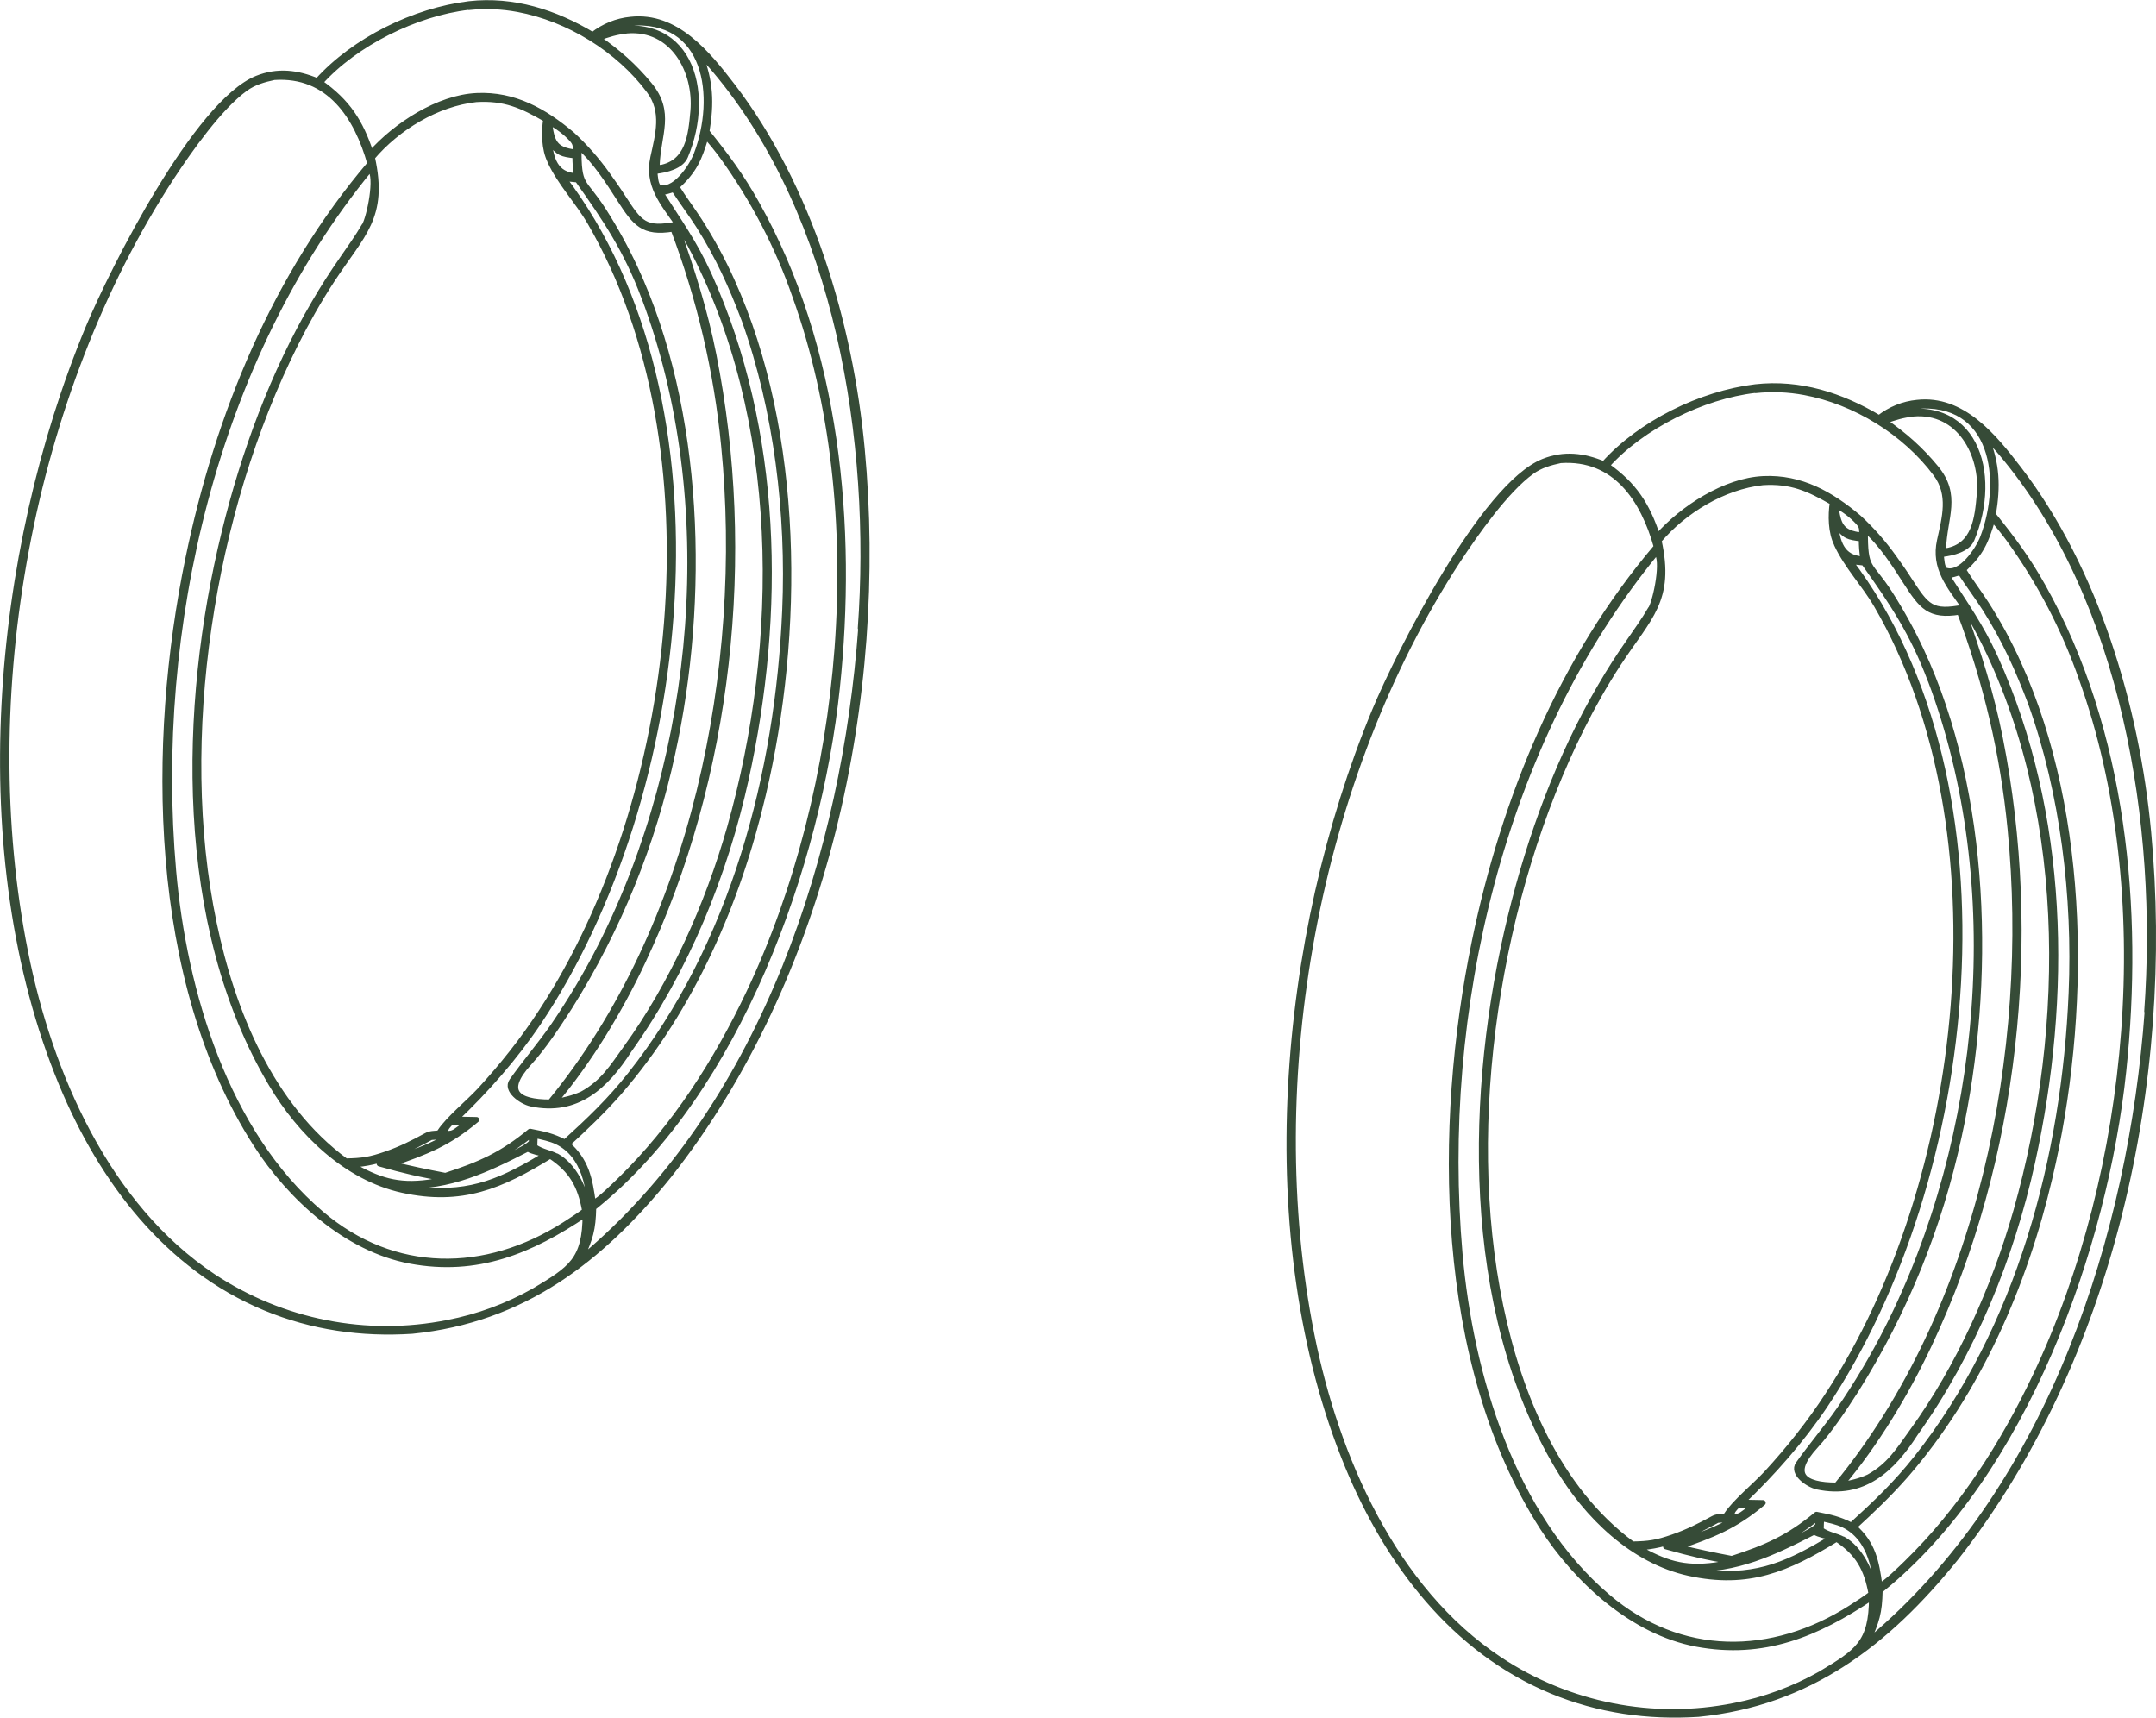
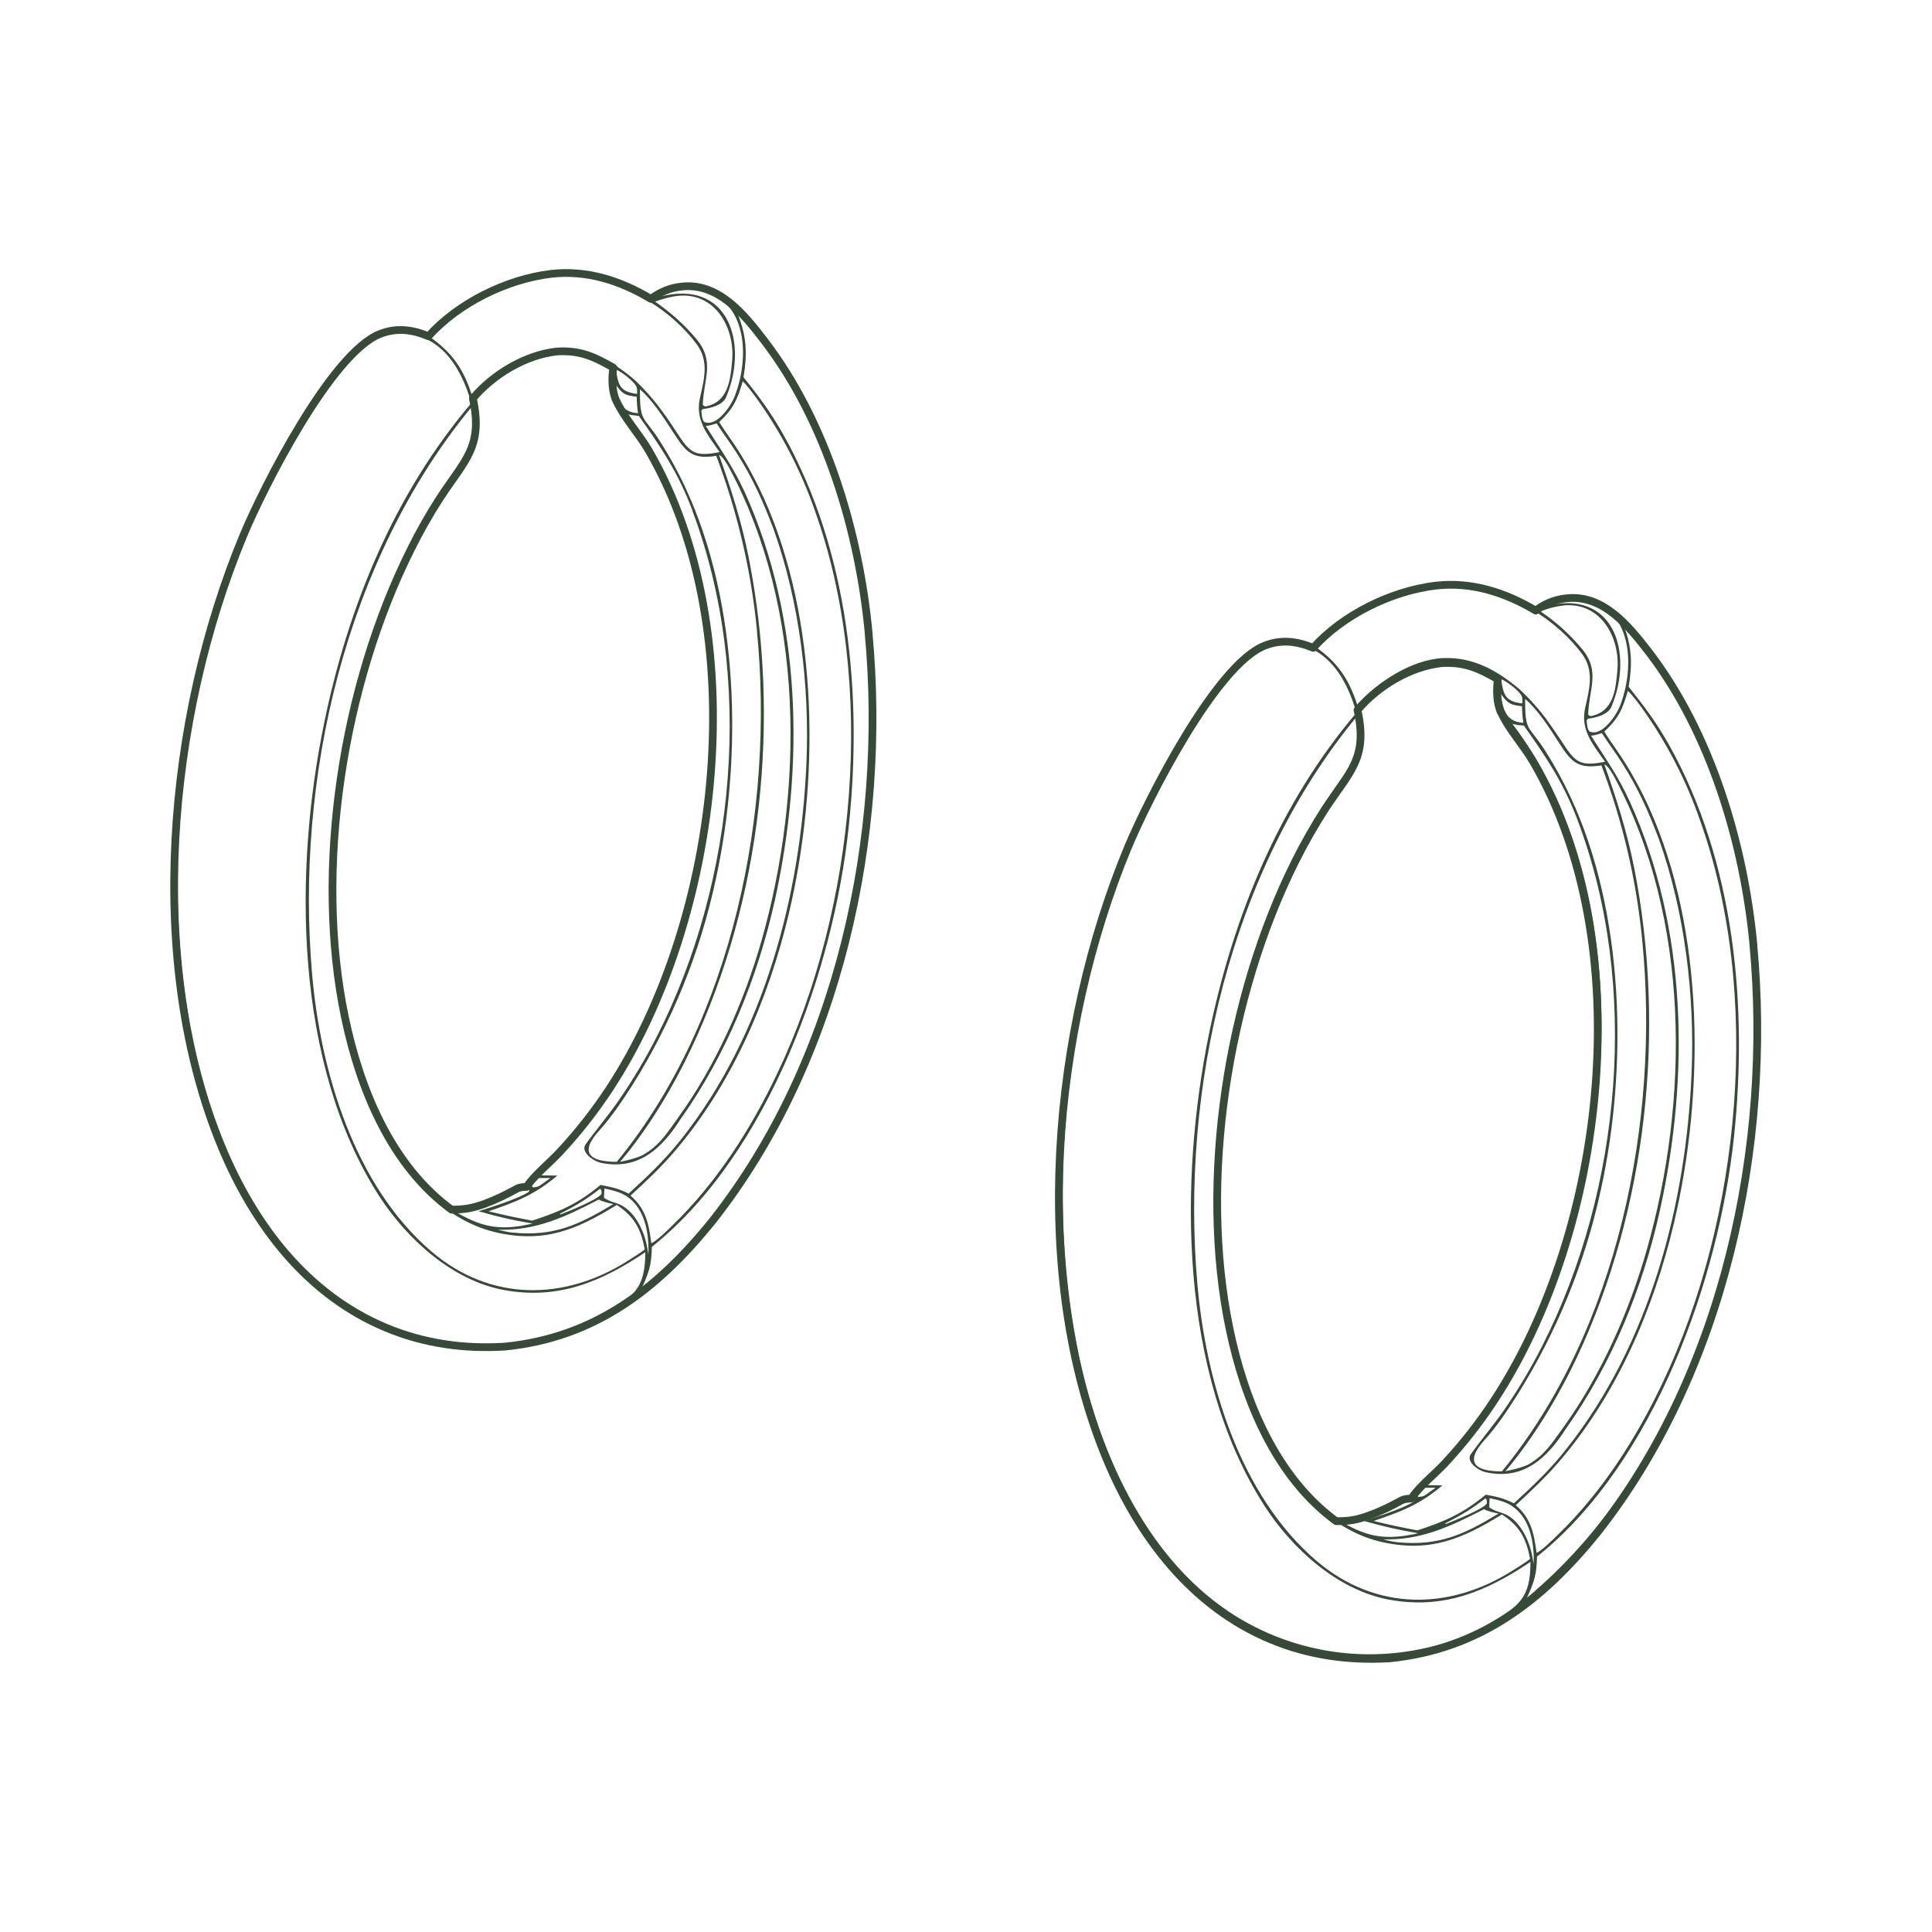
- <svg xmlns="http://www.w3.org/2000/svg" id="Layer_2" data-name="Layer 2" width="99.57" height="79.32" viewBox="0 0 99.57 79.32">
-   <g id="Layer_1-2" data-name="Layer 1">
-     <g>
-       <path d="M93.24,21.66c-1.16-1.51-2.61-3.3-4.7-3.07-.64.06-1.25.31-1.76.71-1.74-1.04-3.66-1.66-5.71-1.43-2.53.31-5.3,1.67-7,3.56-.93-.39-1.84-.5-2.79-.12-2.78,1.12-6.65,8.77-7.8,11.53-4.31,10.4-5.61,24.34-1.22,34.92,1.84,4.43,4.85,8.44,9.4,10.33,2.17.9,4.45,1.22,6.78,1.07,5.12-.51,8.72-3.29,11.86-7.18,7.24-9.18,10-22.08,8.92-33.56-.54-5.77-2.42-12.12-5.98-16.76ZM88.43,18.76c3.68-.34,4.15,3.43,3.14,6.07-.22.57-1.05,1.81-1.76,1.49-.13-.17-.13-.41-.16-.63l.07-.1c.45-.05,1.15-.22,1.34-.68,1.28-3.04.17-6.81-3.84-5.73.45-.22.72-.31,1.2-.41ZM84.82,25.13c.47,1.02,1.28,1.85,1.85,2.83,6.06,10.43,4.13,26.74-2.25,36.45-.84,1.29-1.8,2.5-2.84,3.63-.53.57-1.46,1.33-1.84,1.91l-.05.07c-.21.02-.4.01-.58.11-.64.35-1.18.62-1.87.86-.72.25-1.1.31-1.85.32-3.46-2.54-5.24-6.91-6.09-11-1.77-8.5-.11-18.99,3.76-26.72.51-1.02,1.07-2.01,1.69-2.96,1.41-2.15,2.47-2.9,1.86-5.67,1.16-1.37,2.98-2.48,4.8-2.68,1.31-.08,2.11.28,3.22.92-.09.61-.08,1.37.19,1.92ZM84.81,24.25c.4.53.53.55,1.16.63,0,.38.02.57.07.94-1-.05-1.18-.8-1.28-1.64l.05.07ZM84.78,23.33c.35.17.77.49,1.03.78.2.22.18.32.17.61-.96-.11-1.09-.48-1.2-1.39ZM92.84,38.28c1.01,10.24-1.37,22.22-8.02,30.31-1.55,0-2.17-.51-.98-1.81.67-.73,1.34-1.75,1.88-2.59,2.26-3.6,3.86-7.56,4.75-11.71,1.55-7.05,1.35-15.83-1.75-22.46-.42-.9-.9-1.77-1.43-2.6-.96-1.5-1.16-1.02-1.15-2.96.72.61,1.37,1.62,1.88,2.42.72,1.12,1.08,1.61,2.48,1.38,1.22,3.22,2.01,6.59,2.34,10.02ZM90.67,28.2c.22.07.49.58.61.79,4.29,8.03,4.26,18.35,1.83,26.93-1.01,3.55-2.64,7.2-4.79,10.17-.64.89-1.06,1.59-2.02,2.12-.44.2-.8.27-1.27.37,1.59-1.88,3.02-4.25,4.07-6.49,4.03-8.54,5.11-18.77,3.27-28.01-.41-2.07-1-3.91-1.7-5.89ZM89.15,31.4c3.56,9.44,2.5,21.11-2.01,30-.65,1.28-1.39,2.52-2.2,3.7-.57.82-1.32,1.7-1.89,2.51-.3.42.43.95.88,1.05,2.12.45,3.46-.8,4.53-2.47,2.64-3.7,4.43-8.11,5.4-12.51,1.69-7.66,1.56-16.08-1.71-23.31-.7-1.53-1.36-2.41-2.23-3.79.24-.03.38-.08.61-.15.36.56.78,1.11,1.15,1.69.91,1.44,1.51,2.78,2.11,4.36,1.49,4.17,2.06,8.94,1.87,13.38-.32,7.54-2.4,15.47-7.15,21.47-.95,1.2-1.89,2.09-3.01,3.11-.59-.3-.95-.37-1.61-.5-1.3,1.08-2.34,1.53-3.91,2.04-.89-.17-1.61-.32-2.49-.54,1.6-.55,2.62-.94,3.93-2.04l-.97-.02c1.41-1.34,2.74-2.85,3.83-4.47,6.99-10.43,9.06-28.62,1.14-39.02.26.07.39.07.66.1,1.32,1.85,2.26,3.26,3.07,5.42ZM83.8,70.75c.21.13.57.19.82.25-1.96,1.19-3.4,1.86-5.74,1.63-.32-.03-.55-.09-.86-.17,2.18.07,3.88-.75,5.77-1.72ZM75.64,71.47c1.39-.07,2.49-.63,3.68-1.27.19-.01.34-.04.52.02l-.04.09c-.57.38-2.15.89-2.87,1.11,1.17.33,1.89.5,3.09.7-.27.07-.53.11-.8.16-1.48.2-2.35-.11-3.59-.81ZM81.62,71.6h-.03s0-.04,0-.04c.92-.47,1.45-.78,2.29-1.42.1.16.07.07.08.29-.16.31-1.93,1.02-2.34,1.18ZM79.97,69.97c.02-.21.13-.29.27-.45h.79s-.6.43-.6.43c-.16.09-.2.08-.39.1l-.08-.08ZM76.23,28.12c-.28.49-.69,1.06-1.02,1.54-.46.66-.89,1.33-1.29,2.02-1.9,3.24-3.25,6.92-4.15,10.6-1.97,8.03-2.19,18.14,2.17,25.47,1.33,2.25,3.46,4.33,6.06,4.9,2.74.6,4.56-.19,6.82-1.58,1,.66,1.39,1.38,1.6,2.54-.29.22-.62.43-.93.63-3.66,2.34-7.89,2.35-11.24-.5-4.41-3.74-6.34-10.26-6.83-15.83-.98-11.16,1.88-23.65,9.08-32.41.36.34-.02,2.2-.26,2.62ZM85.12,71.09c-.33-.18-.65-.19-1.02-.44,0-.18.01-.35.02-.53.34.08.71.15,1.02.3,1.26.61,1.55,2.19,1.49,3.45-.02-.16-.05-.31-.08-.47-.16-.85-.65-1.89-1.43-2.32ZM85.62,70.52c.85-.78,1.65-1.54,2.41-2.41,3.35-3.87,5.47-8.78,6.63-13.72,1.76-7.43,1.76-16.68-1.44-23.75-.43-.96-.93-1.88-1.5-2.77-.34-.53-.72-1.02-1.05-1.56.81-.75,1.04-1.27,1.35-2.32.16.12.61.71.75.9,1.43,1.98,2.57,4.16,3.37,6.47,3.56,9.92,2.34,22.72-2.13,32.16-1.5,3.17-3.45,6.22-5.97,8.67-.26.25-.95.94-1.23,1.04-.15-1.11-.31-1.95-1.19-2.72ZM88.36,19.11c2.13-.18,3.22,1.88,3.06,3.71-.1,1.12-.22,2.38-1.53,2.62-.04-.02-.14-.06-.14-.11.05-1.44.71-2.45-.35-3.73-.7-.85-1.45-1.51-2.37-2.15.5-.18.82-.28,1.34-.34ZM81.07,18.03c.76-.08,1.52-.05,2.27.09,2.32.43,4.64,1.85,6.06,3.76.72.96.41,2.03.18,3.08-.28,1.27.44,2.09,1.13,3.08-1.52.3-1.72-.01-2.54-1.27-.21-.33-.47-.7-.7-1.02-.48-.67-1.02-1.29-1.63-1.85-1.28-1.08-2.67-1.87-4.4-1.79-1.78.08-3.75,1.37-4.89,2.66-.48-1.46-1.08-2.38-2.34-3.27,1.62-1.81,4.42-3.2,6.85-3.48ZM84.08,77.3c-1.24.7-2.59,1.2-3.99,1.47-3.75.75-7.64-.02-10.83-2.13-4.91-3.26-7.56-9.37-8.68-14.99-2.35-11.76.19-25.74,6.77-35.8.81-1.23,2.2-3.21,3.39-4.07.4-.29.86-.42,1.33-.52,2.53-.17,3.82,1.81,4.43,3.99-4.38,5.15-7.03,11.59-8.4,18.22-1.76,8.5-1.73,19.48,3.13,27.06,1.58,2.46,4.18,4.84,7.12,5.39,3.1.58,5.57-.46,8.09-2.15,0,2.12-.68,2.52-2.36,3.53ZM99.17,46.7c-.75,10.34-4.44,21.77-12.46,28.73l-.46.38c.42-.94.55-1.33.57-2.35.04-.03.07-.06.11-.09,6.57-5.33,10.28-15.75,11.14-23.9.79-7.48.03-15.71-3.72-22.39-.69-1.24-1.41-2.21-2.3-3.31.22-1.34.18-2.31-.31-3.56.18.14.52.52.67.7,5.73,6.78,7.36,17.23,6.74,25.79Z" style="fill: #364b37; stroke: #364b37; stroke-linejoin: round; stroke-width: .25px;" />
-       <path d="M33.83,3.97c-1.16-1.51-2.61-3.3-4.7-3.07-.64.06-1.25.31-1.76.71-1.74-1.04-3.66-1.66-5.71-1.43-2.53.31-5.3,1.67-7,3.56-.93-.39-1.84-.5-2.79-.12-2.78,1.12-6.65,8.77-7.8,11.53C-.25,25.55-1.54,39.49,2.85,50.07c1.84,4.43,4.85,8.44,9.4,10.33,2.17.9,4.45,1.22,6.78,1.07,5.12-.51,8.72-3.29,11.86-7.18,7.24-9.18,10-22.08,8.92-33.56-.54-5.77-2.42-12.12-5.98-16.76ZM29.02,1.07c3.68-.34,4.15,3.43,3.14,6.07-.22.57-1.05,1.81-1.76,1.49-.13-.17-.13-.41-.16-.63l.07-.1c.45-.05,1.15-.22,1.34-.68,1.28-3.04.17-6.81-3.84-5.73.45-.22.72-.31,1.2-.41ZM25.4,7.44c.47,1.02,1.28,1.85,1.85,2.83,6.06,10.43,4.13,26.74-2.25,36.45-.84,1.29-1.8,2.5-2.84,3.63-.53.57-1.46,1.33-1.84,1.91l-.05.07c-.21.02-.4.01-.58.11-.64.35-1.18.62-1.87.86-.72.25-1.1.31-1.85.32-3.46-2.54-5.24-6.91-6.09-11-1.77-8.5-.11-18.99,3.76-26.72.51-1.02,1.07-2.01,1.69-2.96,1.41-2.15,2.47-2.9,1.86-5.67,1.16-1.37,2.98-2.48,4.8-2.68,1.31-.08,2.11.28,3.22.92-.09.61-.08,1.37.19,1.92ZM25.4,6.56c.4.53.53.55,1.16.63,0,.38.02.57.07.94-1-.05-1.18-.8-1.28-1.64l.05.07ZM25.37,5.64c.35.17.77.49,1.03.78.2.22.18.32.17.61-.96-.11-1.09-.48-1.2-1.39ZM33.43,20.59c1.01,10.24-1.37,22.22-8.02,30.31-1.55,0-2.17-.51-.98-1.81.67-.73,1.34-1.75,1.88-2.59,2.26-3.6,3.86-7.56,4.75-11.71,1.55-7.05,1.35-15.83-1.75-22.46-.42-.9-.9-1.77-1.43-2.6-.96-1.5-1.16-1.02-1.15-2.96.72.61,1.37,1.62,1.88,2.42.72,1.12,1.08,1.61,2.48,1.38,1.22,3.22,2.01,6.59,2.34,10.02ZM31.26,10.51c.22.07.49.58.61.79,4.29,8.03,4.26,18.35,1.83,26.93-1.01,3.55-2.64,7.2-4.79,10.17-.64.89-1.06,1.59-2.02,2.12-.44.2-.8.27-1.27.37,1.59-1.88,3.02-4.25,4.07-6.49,4.03-8.54,5.11-18.77,3.27-28.01-.41-2.07-1-3.91-1.7-5.89ZM29.74,13.71c3.56,9.44,2.5,21.11-2.01,30-.65,1.28-1.39,2.52-2.2,3.7-.57.82-1.32,1.7-1.89,2.51-.3.42.43.95.88,1.05,2.12.45,3.46-.8,4.53-2.47,2.64-3.7,4.43-8.11,5.4-12.51,1.69-7.66,1.56-16.08-1.71-23.31-.7-1.53-1.36-2.41-2.23-3.79.24-.03.38-.08.61-.15.36.56.78,1.11,1.15,1.69.91,1.44,1.51,2.78,2.11,4.36,1.49,4.17,2.06,8.94,1.87,13.38-.32,7.54-2.4,15.47-7.15,21.47-.95,1.2-1.89,2.09-3.01,3.11-.59-.3-.95-.37-1.61-.5-1.3,1.08-2.34,1.53-3.91,2.04-.89-.17-1.61-.32-2.49-.54,1.6-.55,2.62-.94,3.93-2.04l-.97-.02c1.41-1.34,2.74-2.85,3.83-4.47,6.99-10.43,9.06-28.62,1.14-39.02.26.07.39.07.66.1,1.32,1.85,2.26,3.26,3.07,5.42ZM24.39,53.06c.21.13.57.19.82.25-1.96,1.19-3.4,1.86-5.74,1.63-.32-.03-.55-.09-.86-.17,2.18.07,3.88-.75,5.77-1.72ZM16.23,53.79c1.39-.07,2.49-.63,3.68-1.27.19-.01.34-.04.52.02l-.04.09c-.57.38-2.15.89-2.87,1.11,1.17.33,1.89.5,3.09.7-.27.07-.53.11-.8.16-1.48.2-2.35-.11-3.59-.81ZM22.21,53.91h-.03s0-.04,0-.04c.92-.47,1.45-.78,2.29-1.42.1.16.07.07.08.29-.16.31-1.93,1.02-2.34,1.18ZM20.56,52.28c.02-.21.13-.29.27-.45h.79s-.6.43-.6.43c-.16.09-.2.08-.39.1l-.08-.08ZM16.82,10.43c-.28.49-.69,1.06-1.02,1.54-.46.66-.89,1.33-1.29,2.02-1.9,3.24-3.25,6.92-4.15,10.6-1.97,8.03-2.19,18.14,2.17,25.47,1.33,2.25,3.46,4.33,6.06,4.9,2.74.6,4.56-.19,6.82-1.58,1,.66,1.39,1.38,1.6,2.54-.29.22-.62.43-.93.63-3.66,2.34-7.89,2.35-11.24-.5-4.41-3.74-6.34-10.26-6.83-15.83-.98-11.16,1.88-23.65,9.08-32.41.36.34-.02,2.2-.26,2.62ZM25.71,53.4c-.33-.18-.65-.19-1.02-.44,0-.18.01-.35.02-.53.34.08.71.15,1.02.3,1.26.61,1.55,2.19,1.49,3.45-.02-.16-.05-.31-.08-.47-.16-.85-.65-1.89-1.43-2.32ZM26.2,52.84c.85-.78,1.65-1.54,2.41-2.41,3.35-3.87,5.47-8.78,6.63-13.72,1.76-7.43,1.76-16.68-1.44-23.75-.43-.96-.93-1.88-1.5-2.77-.34-.53-.72-1.02-1.05-1.56.81-.75,1.04-1.27,1.35-2.32.16.12.61.71.75.9,1.43,1.98,2.57,4.16,3.37,6.47,3.56,9.92,2.34,22.72-2.13,32.16-1.5,3.17-3.45,6.22-5.97,8.67-.26.25-.95.94-1.23,1.04-.15-1.11-.31-1.95-1.19-2.72ZM28.95,1.42c2.13-.18,3.22,1.88,3.06,3.71-.1,1.12-.22,2.38-1.53,2.62-.04-.02-.14-.06-.14-.11.05-1.44.71-2.45-.35-3.73-.7-.85-1.45-1.51-2.37-2.15.5-.18.82-.28,1.34-.34ZM21.65.34c.76-.08,1.52-.05,2.27.09,2.32.43,4.64,1.85,6.06,3.76.72.96.41,2.03.18,3.08-.28,1.27.44,2.09,1.13,3.08-1.52.3-1.72-.01-2.54-1.27-.21-.33-.47-.7-.7-1.02-.48-.67-1.02-1.29-1.63-1.85-1.28-1.08-2.67-1.87-4.4-1.79-1.78.08-3.75,1.37-4.89,2.66-.48-1.46-1.08-2.38-2.34-3.27,1.62-1.81,4.42-3.2,6.85-3.48ZM24.67,59.61c-1.24.7-2.59,1.2-3.99,1.47-3.75.75-7.64-.02-10.83-2.13-4.91-3.26-7.56-9.37-8.68-14.99-2.35-11.76.19-25.74,6.77-35.8.81-1.23,2.2-3.21,3.39-4.07.4-.29.86-.42,1.33-.52,2.53-.17,3.82,1.81,4.43,3.99-4.38,5.15-7.03,11.59-8.4,18.22-1.76,8.5-1.73,19.48,3.13,27.06,1.58,2.46,4.18,4.84,7.12,5.39,3.1.58,5.57-.46,8.09-2.15,0,2.12-.68,2.52-2.36,3.53ZM39.76,29.01c-.75,10.34-4.44,21.77-12.46,28.73l-.46.38c.42-.94.55-1.33.57-2.35.04-.03.07-.06.11-.09,6.57-5.33,10.28-15.75,11.14-23.9.79-7.48.03-15.71-3.72-22.39-.69-1.24-1.41-2.21-2.3-3.31.22-1.34.18-2.31-.31-3.56.18.14.52.52.67.7,5.73,6.78,7.36,17.23,6.74,25.79Z" style="fill: #364b37; stroke: #364b37; stroke-linejoin: round; stroke-width: .25px;" />
-     </g>
+ <svg xmlns="http://www.w3.org/2000/svg" id="Layer_1" data-name="Layer 1" width="250" height="250" viewBox="0 0 250 250">
+   <g>
+     <path d="M226.96,122.06c-1.22-13.07-5.5-27.46-13.54-37.96-2.64-3.41-5.92-7.47-10.66-6.95-1.45.14-2.83.69-3.98,1.59-3.95-2.35-8.3-3.76-12.94-3.23-5.74.69-12,3.76-15.85,8.05-2.1-.86-4.16-1.14-6.33-.26-6.3,2.54-15.06,19.87-17.66,26.11-9.76,23.54-12.71,55.12-2.76,79.09,4.16,10.02,10.99,19.11,21.3,23.39,4.9,2.04,10.05,2.74,15.35,2.43,11.59-1.17,19.73-7.45,26.85-16.26,16.4-20.78,22.63-50.02,20.21-76.01ZM202.53,77.54c8.33-.78,9.4,7.76,7.12,13.75-.5,1.29-2.38,4.09-3.98,3.36-.31-.4-.31-.93-.36-1.43l.17-.22c1-.12,2.59-.5,3.04-1.55,2.9-6.88.4-15.44-8.71-12.97,1.02-.5,1.64-.69,2.72-.93ZM194.33,91.96c1.07,2.29,2.9,4.21,4.17,6.4,13.73,23.63,9.37,60.55-5.07,82.56-1.91,2.93-4.07,5.67-6.45,8.23-1.21,1.28-3.31,3-4.16,4.33l-.1.16c-.48.03-.9.03-1.33.26-1.43.78-2.67,1.4-4.21,1.95-1.66.59-2.5.71-4.21.72-7.83-5.73-11.87-15.64-13.8-24.9-4-19.25-.24-43,8.52-60.5,1.16-2.31,2.43-4.55,3.83-6.73,3.19-4.86,5.59-6.57,4.21-12.83,2.64-3.1,6.76-5.61,10.88-6.07,2.95-.17,4.78.64,7.28,2.09-.19,1.38-.17,3.09.43,4.35ZM194.33,89.96c.91,1.19,1.21,1.24,2.62,1.43.02.86.05,1.29.17,2.14-2.28-.12-2.67-1.81-2.91-3.73l.12.16ZM194.25,87.87c.79.38,1.76,1.1,2.35,1.76.45.52.4.72.38,1.4-2.17-.26-2.47-1.1-2.72-3.16ZM212.51,121.75c2.28,23.18-3.1,50.33-18.16,68.64-3.5.02-4.9-1.14-2.21-4.1,1.52-1.66,3.04-3.95,4.24-5.85,5.11-8.16,8.76-17.13,10.78-26.53,3.5-15.95,3.05-35.86-3.97-50.86-.95-2.04-2.04-4.02-3.24-5.9-2.17-3.4-2.62-2.33-2.6-6.71,1.62,1.38,3.1,3.67,4.26,5.48,1.62,2.54,2.43,3.64,5.61,3.12,2.78,7.3,4.55,14.94,5.29,22.7ZM207.6,98.91c.5.16,1.12,1.31,1.38,1.79,9.71,18.2,9.64,41.56,4.12,61-2.28,8.04-5.97,16.32-10.83,23.04-1.45,2-2.41,3.6-4.59,4.81-1,.43-1.83.6-2.88.83,3.6-4.26,6.83-9.62,9.23-14.69,9.11-19.35,11.56-42.51,7.42-63.45-.93-4.69-2.28-8.85-3.85-13.33ZM204.15,106.16c8.07,21.37,5.66,47.81-4.55,67.93-1.47,2.91-3.14,5.71-4.98,8.38-1.29,1.86-2.98,3.86-4.29,5.69-.69.97.97,2.16,1.98,2.36,4.81,1.02,7.85-1.79,10.28-5.59,5.97-8.38,10.02-18.39,12.21-28.35,3.83-17.35,3.54-36.41-3.88-52.79-1.57-3.47-3.07-5.45-5.04-8.59.53-.05.86-.17,1.4-.34.81,1.28,1.78,2.54,2.6,3.85,2.07,3.24,3.43,6.28,4.78,9.87,3.36,9.43,4.66,20.26,4.23,30.3-.72,17.06-5.43,35.03-16.19,48.6-2.14,2.73-4.28,4.73-6.8,7.05-1.35-.67-2.16-.85-3.64-1.12-2.97,2.45-5.31,3.47-8.85,4.62-2.02-.38-3.66-.72-5.66-1.22,3.64-1.24,5.93-2.1,8.9-4.6l-2.19-.03c3.19-3.05,6.21-6.47,8.66-10.14,15.85-23.61,20.54-64.81,2.59-88.37.59.16.88.17,1.48.22,2.98,4.21,5.12,7.4,6.97,12.28ZM192.04,195.29c.47.29,1.29.43,1.86.57-4.45,2.71-7.71,4.21-12.99,3.71-.74-.07-1.24-.21-1.95-.38,4.92.16,8.8-1.71,13.07-3.9ZM173.55,196.93c3.16-.16,5.62-1.43,8.35-2.88.41-.03.78-.1,1.16.03l-.09.21c-1.28.88-4.88,2.02-6.48,2.52,2.64.74,4.29,1.12,7,1.59-.6.16-1.19.24-1.81.34-3.35.45-5.33-.24-8.12-1.81ZM187.11,197.2h-.07v-.09c2.09-1.07,3.28-1.78,5.19-3.23.22.36.16.17.17.66-.35.69-4.38,2.31-5.29,2.66ZM183.36,193.51c.05-.47.29-.64.62-1h1.79l-1.36.97c-.36.21-.47.17-.88.22l-.17-.19ZM174.9,98.72c-.64,1.12-1.57,2.41-2.31,3.48-1.03,1.48-2.02,3.02-2.93,4.57-4.31,7.35-7.35,15.68-9.4,24.01-4.47,18.18-4.97,41.06,4.92,57.69,3.02,5.09,7.83,9.8,13.73,11.09,6.19,1.35,10.31-.43,15.44-3.59,2.28,1.48,3.16,3.12,3.64,5.76-.67.5-1.41.97-2.12,1.41-8.28,5.31-17.85,5.33-25.46-1.12-9.99-8.49-14.37-23.25-15.47-35.86-2.21-25.27,4.26-53.57,20.58-73.38.81.78-.05,4.98-.6,5.93ZM195.02,196.05c-.74-.4-1.47-.41-2.31-1,0-.4.02-.78.05-1.19.76.17,1.6.34,2.31.69,2.85,1.38,3.5,4.95,3.38,7.81-.07-.34-.12-.71-.19-1.05-.36-1.93-1.47-4.28-3.24-5.26ZM196.14,194.77c1.91-1.78,3.74-3.48,5.45-5.45,7.59-8.76,12.38-19.89,15.02-31.06,3.98-16.85,4-37.77-3.24-53.79-.98-2.17-2.12-4.26-3.4-6.26-.78-1.21-1.62-2.31-2.38-3.54,1.85-1.71,2.36-2.88,3.05-5.26.38.26,1.38,1.6,1.71,2.04,3.24,4.5,5.81,9.43,7.62,14.66,8.05,22.47,5.31,51.46-4.83,72.83-3.4,7.17-7.81,14.09-13.52,19.63-.59.57-2.16,2.14-2.79,2.36-.34-2.52-.69-4.42-2.69-6.16ZM202.37,78.34c4.83-.43,7.3,4.24,6.92,8.38-.22,2.55-.5,5.4-3.47,5.95-.09-.05-.33-.14-.31-.24.1-3.28,1.6-5.57-.79-8.45-1.59-1.91-3.29-3.43-5.38-4.88,1.12-.4,1.85-.62,3.04-.76ZM185.85,75.89c1.71-.19,3.45-.12,5.14.21,5.24.97,10.5,4.19,13.73,8.52,1.62,2.19.93,4.6.4,6.97-.64,2.86,1,4.74,2.57,6.98-3.45.69-3.9-.02-5.76-2.86-.5-.74-1.07-1.59-1.59-2.31-1.09-1.52-2.33-2.91-3.69-4.19-2.9-2.45-6.04-4.23-9.95-4.05-4.02.19-8.49,3.1-11.07,6.04-1.09-3.29-2.45-5.38-5.29-7.42,3.67-4.1,10.02-7.24,15.52-7.88ZM192.68,210.12c-2.81,1.59-5.86,2.71-9.04,3.31-8.49,1.69-17.3-.03-24.52-4.81-11.12-7.38-17.11-21.23-19.66-33.96-5.31-26.63.43-58.29,15.33-81.08,1.83-2.79,4.98-7.26,7.67-9.21.91-.66,1.95-.97,3.02-1.17,5.73-.38,8.66,4.09,10.04,9.04-9.92,11.66-15.9,26.23-19.02,41.27-3.98,19.25-3.9,44.12,7.09,61.29,3.57,5.57,9.47,10.95,16.13,12.19,7.04,1.31,12.62-1.05,18.32-4.88.02,4.79-1.54,5.71-5.35,8ZM198.63,205.88l-1.03.86c.95-2.12,1.24-3,1.29-5.33.09-.07.17-.12.26-.19,14.88-12.06,23.27-35.67,25.23-54.14,1.79-16.95.07-35.58-8.42-50.71-1.57-2.81-3.21-5-5.21-7.5.5-3.04.41-5.23-.69-8.05.4.33,1.17,1.17,1.52,1.57,12.99,15.35,16.68,39.03,15.26,58.41-1.69,23.44-10.05,49.31-28.22,65.07Z" style="fill: #364b37;" />
+     <path d="M112.41,81.99c-1.22-13.07-5.48-27.46-13.54-37.94-2.62-3.43-5.92-7.49-10.66-6.97-1.45.14-2.83.71-3.98,1.6-3.93-2.36-8.28-3.78-12.94-3.24-5.73.69-12,3.78-15.85,8.07-2.09-.88-4.16-1.14-6.31-.28-6.31,2.55-15.07,19.87-17.66,26.11-9.78,23.54-12.71,55.14-2.78,79.09,4.17,10.02,10.99,19.11,21.3,23.39,4.9,2.04,10.07,2.76,15.35,2.43,11.61-1.16,19.75-7.45,26.85-16.26,16.4-20.78,22.64-50,20.21-76.01ZM87.97,37.48c8.35-.76,9.42,7.76,7.12,13.75-.5,1.31-2.36,4.09-3.98,3.36-.29-.38-.29-.91-.36-1.43l.17-.22c1.02-.12,2.6-.5,3.04-1.55,2.9-6.86.4-15.42-8.69-12.97,1-.5,1.64-.69,2.71-.93ZM79.77,51.9c1.09,2.31,2.91,4.21,4.19,6.42,13.71,23.63,9.35,60.55-5.09,82.56-1.91,2.91-4.07,5.66-6.45,8.21-1.19,1.28-3.29,3.02-4.16,4.33l-.1.16c-.48.03-.9.03-1.31.26-1.45.79-2.67,1.4-4.23,1.97-1.64.57-2.48.69-4.19.72-7.85-5.74-11.87-15.66-13.8-24.92-4.02-19.23-.24-43,8.52-60.5,1.14-2.31,2.41-4.55,3.81-6.71,3.19-4.88,5.59-6.59,4.23-12.85,2.62-3.1,6.76-5.61,10.87-6.07,2.97-.17,4.78.64,7.3,2.09-.21,1.38-.19,3.1.41,4.35ZM79.77,49.91c.91,1.19,1.21,1.24,2.62,1.43.02.85.05,1.28.17,2.12-2.26-.1-2.67-1.81-2.91-3.71l.12.16ZM79.71,47.81c.78.38,1.74,1.1,2.33,1.78.45.5.41.71.4,1.38-2.17-.26-2.47-1.09-2.72-3.16ZM97.95,81.68c2.29,23.18-3.09,50.33-18.14,68.66-3.52,0-4.92-1.16-2.22-4.1,1.52-1.67,3.05-3.97,4.26-5.86,5.11-8.14,8.74-17.13,10.76-26.53,3.5-15.95,3.05-35.86-3.97-50.86-.95-2.04-2.04-4-3.24-5.9-2.17-3.4-2.6-2.31-2.6-6.71,1.62,1.38,3.1,3.69,4.26,5.48,1.64,2.54,2.45,3.66,5.62,3.12,2.76,7.3,4.54,14.94,5.28,22.7ZM93.04,58.87c.5.16,1.12,1.31,1.38,1.79,9.71,18.18,9.64,41.55,4.14,61-2.28,8.02-5.98,16.3-10.85,23.02-1.45,2.02-2.41,3.6-4.59,4.81-.98.45-1.81.62-2.88.85,3.62-4.26,6.83-9.62,9.23-14.71,9.12-19.35,11.57-42.51,7.42-63.43-.93-4.71-2.26-8.86-3.85-13.33ZM89.59,66.09c8.07,21.37,5.67,47.83-4.55,67.95-1.47,2.9-3.14,5.69-4.98,8.36-1.28,1.86-2.98,3.86-4.29,5.69-.67.97.98,2.16,2,2.38,4.79,1,7.85-1.81,10.26-5.61,5.97-8.38,10.02-18.37,12.23-28.34,3.83-17.37,3.52-36.43-3.88-52.81-1.59-3.45-3.09-5.45-5.05-8.59.55-.05.88-.17,1.4-.33.81,1.26,1.78,2.52,2.6,3.83,2.07,3.26,3.43,6.29,4.78,9.88,3.36,9.43,4.67,20.25,4.24,30.29-.74,17.07-5.45,35.03-16.19,48.62-2.16,2.71-4.29,4.73-6.81,7.04-1.35-.67-2.16-.83-3.64-1.12-2.95,2.45-5.29,3.47-8.85,4.62-2.02-.38-3.64-.71-5.64-1.21,3.62-1.24,5.93-2.12,8.9-4.62l-2.21-.03c3.21-3.04,6.21-6.47,8.68-10.12,15.83-23.63,20.52-64.83,2.57-88.39.6.16.88.17,1.5.24,2.98,4.19,5.1,7.38,6.95,12.26ZM77.48,155.22c.48.29,1.31.45,1.88.59-4.45,2.69-7.71,4.21-13,3.69-.72-.07-1.24-.21-1.95-.38,4.93.17,8.8-1.69,13.07-3.9ZM58.99,156.86c3.16-.16,5.64-1.41,8.35-2.88.43-.03.78-.1,1.17.03l-.09.22c-1.29.86-4.88,2-6.5,2.5,2.66.76,4.29,1.14,7,1.59-.6.16-1.19.24-1.81.36-3.33.45-5.33-.26-8.12-1.83ZM72.55,157.15l-.07-.02v-.09c2.1-1.05,3.29-1.78,5.19-3.23.22.38.16.17.17.66-.34.71-4.36,2.31-5.29,2.67ZM68.81,153.46c.05-.48.29-.66.62-1.02h1.79l-1.35.97c-.38.21-.47.19-.88.24l-.19-.19ZM60.34,58.68c-.62,1.1-1.55,2.4-2.31,3.47-1.03,1.5-2,3.02-2.91,4.59-4.31,7.33-7.36,15.66-9.4,23.99-4.47,18.18-4.97,41.08,4.9,57.69,3.02,5.09,7.83,9.8,13.75,11.09,6.19,1.36,10.31-.43,15.44-3.59,2.26,1.48,3.14,3.12,3.62,5.76-.66.5-1.4.97-2.1,1.41-8.3,5.31-17.87,5.33-25.47-1.12-9.97-8.49-14.37-23.25-15.47-35.86-2.21-25.27,4.26-53.55,20.58-73.38.81.78-.05,4.98-.6,5.95ZM80.47,156c-.74-.41-1.47-.43-2.31-1,0-.41.03-.79.05-1.21.78.17,1.6.34,2.31.69,2.86,1.38,3.5,4.95,3.38,7.83-.05-.36-.12-.72-.19-1.07-.36-1.93-1.47-4.28-3.24-5.24ZM81.59,154.71c1.91-1.76,3.76-3.47,5.47-5.45,7.57-8.76,12.37-19.89,15.02-31.06,3.98-16.83,3.98-37.77-3.26-53.79-.98-2.16-2.1-4.26-3.38-6.26-.78-1.21-1.62-2.31-2.38-3.54,1.83-1.71,2.35-2.88,3.05-5.26.36.26,1.36,1.6,1.69,2.05,3.24,4.48,5.81,9.42,7.64,14.66,8.05,22.46,5.31,51.45-4.85,72.82-3.4,7.17-7.8,14.09-13.52,19.63-.59.59-2.16,2.14-2.79,2.36-.33-2.52-.69-4.42-2.69-6.16ZM87.81,38.27c4.83-.41,7.3,4.24,6.93,8.38-.22,2.55-.52,5.4-3.47,5.95-.09-.03-.33-.14-.33-.24.1-3.28,1.6-5.55-.79-8.45-1.59-1.91-3.29-3.41-5.38-4.88,1.14-.4,1.86-.62,3.04-.76ZM71.29,35.82c1.72-.17,3.45-.1,5.14.21,5.26.97,10.5,4.19,13.73,8.52,1.64,2.19.93,4.62.41,6.97-.64,2.86,1,4.74,2.55,6.98-3.45.69-3.9-.02-5.76-2.86-.48-.74-1.05-1.59-1.59-2.31-1.09-1.52-2.31-2.91-3.67-4.19-2.9-2.45-6.05-4.23-9.97-4.04-4.02.17-8.49,3.09-11.07,6.02-1.07-3.29-2.45-5.38-5.29-7.42,3.69-4.1,10.02-7.23,15.52-7.88ZM78.12,170.05c-2.81,1.59-5.85,2.71-9.02,3.33-8.5,1.69-17.32-.05-24.52-4.83-11.12-7.38-17.13-21.21-19.66-33.96-5.31-26.63.43-58.29,15.33-81.06,1.83-2.79,4.97-7.28,7.66-9.23.91-.66,1.95-.95,3.04-1.17,5.73-.38,8.66,4.1,10.04,9.04-9.93,11.68-15.92,26.25-19.02,41.27-4,19.26-3.92,44.12,7.07,61.29,3.59,5.57,9.47,10.95,16.13,12.19,7.04,1.31,12.62-1.05,18.33-4.88,0,4.79-1.54,5.73-5.36,8ZM84.07,165.83l-1.03.86c.97-2.12,1.26-3.02,1.31-5.35.09-.05.16-.12.24-.19,14.88-12.06,23.28-35.65,25.23-54.14,1.81-16.94.07-35.58-8.42-50.71-1.57-2.81-3.19-5-5.19-7.49.5-3.05.41-5.23-.71-8.07.41.33,1.17,1.17,1.52,1.59,12.99,15.33,16.68,39.01,15.28,58.41-1.71,23.42-10.07,49.31-28.23,65.07Z" style="fill: #364b37;" />
  </g>
+   <path d="M112.41,81.99c-1.22-13.07-5.48-27.46-13.54-37.94-2.62-3.43-5.92-7.49-10.66-6.97-1.45.14-2.83.71-3.98,1.6-3.93-2.36-8.28-3.78-12.94-3.24-5.73.69-12,3.78-15.85,8.07-2.09-.88-4.16-1.14-6.31-.28-6.31,2.55-15.07,19.87-17.66,26.11-9.78,23.54-12.71,55.14-2.78,79.09,4.17,10.02,10.99,19.11,21.3,23.39,4.9,2.04,10.07,2.76,15.35,2.43,11.61-1.16,19.75-7.45,26.85-16.26,16.4-20.78,22.64-50,20.21-76.01ZM79.77,51.9c1.09,2.31,2.91,4.21,4.19,6.42,13.71,23.63,9.35,60.55-5.09,82.56-1.91,2.91-4.07,5.66-6.45,8.21-1.19,1.28-3.29,3.02-4.16,4.33l-.1.16c-.48.03-.9.03-1.31.26-1.45.79-2.67,1.4-4.23,1.97-1.64.57-2.48.69-4.19.72-7.85-5.74-11.87-15.66-13.8-24.92-4.02-19.23-.24-43,8.52-60.5,1.14-2.31,2.41-4.55,3.81-6.71,3.19-4.88,5.59-6.59,4.23-12.85,2.62-3.1,6.76-5.61,10.87-6.07,2.97-.17,4.78.64,7.3,2.09-.21,1.38-.19,3.1.41,4.35Z" style="fill: none; stroke: #364b37; stroke-miterlimit: 10; stroke-width: .25px;" />
+   <path d="M226.96,122.06c-1.22-13.07-5.5-27.46-13.54-37.96-2.64-3.41-5.92-7.47-10.66-6.95-1.45.14-2.83.69-3.98,1.59-3.95-2.35-8.3-3.76-12.94-3.23-5.74.69-12,3.76-15.85,8.05-2.1-.86-4.16-1.14-6.33-.26-6.3,2.54-15.06,19.87-17.66,26.11-9.76,23.54-12.71,55.12-2.76,79.09,4.16,10.02,10.99,19.11,21.3,23.39,4.9,2.04,10.05,2.74,15.35,2.43,11.59-1.17,19.73-7.45,26.85-16.26,16.4-20.78,22.63-50.02,20.21-76.01ZM194.33,91.96c1.07,2.29,2.9,4.21,4.17,6.4,13.73,23.63,9.37,60.55-5.07,82.56-1.91,2.93-4.07,5.67-6.45,8.23-1.21,1.28-3.31,3-4.16,4.33l-.1.16c-.48.03-.9.03-1.33.26-1.43.78-2.67,1.4-4.21,1.95-1.66.59-2.5.71-4.21.72-7.83-5.73-11.87-15.64-13.8-24.9-4-19.25-.24-43,8.52-60.5,1.16-2.31,2.43-4.55,3.83-6.73,3.19-4.86,5.59-6.57,4.21-12.83,2.64-3.1,6.76-5.61,10.88-6.07,2.95-.17,4.78.64,7.28,2.09-.19,1.38-.17,3.09.43,4.35Z" style="fill: none; stroke: #364b37; stroke-miterlimit: 10; stroke-width: .25px;" />
+   <path d="M112.41,81.99c-1.22-13.07-5.48-27.46-13.54-37.94-2.62-3.43-5.92-7.49-10.66-6.97-1.45.14-2.83.71-3.98,1.6-3.93-2.36-8.28-3.78-12.94-3.24-5.73.69-12,3.78-15.85,8.07-2.09-.88-4.16-1.14-6.31-.28-6.31,2.55-15.07,19.87-17.66,26.11-9.78,23.54-12.71,55.14-2.78,79.09,4.17,10.02,10.99,19.11,21.3,23.39,4.9,2.04,10.07,2.76,15.35,2.43,11.61-1.16,19.75-7.45,26.85-16.26,16.4-20.78,22.64-50,20.21-76.01ZM79.77,51.9c1.09,2.31,2.91,4.21,4.19,6.42,13.71,23.63,9.35,60.55-5.09,82.56-1.91,2.91-4.07,5.66-6.45,8.21-1.19,1.28-3.29,3.02-4.16,4.33l-.1.16c-.48.03-.9.03-1.31.26-1.45.79-2.67,1.4-4.23,1.97-1.64.57-2.48.69-4.19.72-7.85-5.74-11.87-15.66-13.8-24.92-4.02-19.23-.24-43,8.52-60.5,1.14-2.31,2.41-4.55,3.81-6.71,3.19-4.88,5.59-6.59,4.23-12.85,2.62-3.1,6.76-5.61,10.87-6.07,2.97-.17,4.78.64,7.3,2.09-.21,1.38-.19,3.1.41,4.35Z" style="fill: none; stroke: #364b37; stroke-linejoin: round;" />
+   <path d="M226.9,122.33c-1.22-13.07-5.5-27.46-13.54-37.96-2.64-3.41-5.92-7.47-10.66-6.95-1.45.14-2.83.69-3.98,1.59-3.95-2.35-8.3-3.76-12.94-3.23-5.74.69-12,3.76-15.85,8.05-2.1-.86-4.16-1.14-6.33-.26-6.3,2.54-15.06,19.87-17.66,26.11-9.76,23.54-12.71,55.12-2.76,79.09,4.16,10.02,10.99,19.11,21.3,23.39,4.9,2.04,10.05,2.74,15.35,2.43,11.59-1.17,19.73-7.45,26.85-16.26,16.4-20.78,22.63-50.02,20.21-76.01ZM194.26,92.23c1.07,2.29,2.9,4.21,4.17,6.4,13.73,23.63,9.37,60.55-5.07,82.56-1.91,2.93-4.07,5.67-6.45,8.23-1.21,1.28-3.31,3-4.16,4.33l-.1.16c-.48.03-.9.03-1.33.26-1.43.78-2.67,1.4-4.21,1.95-1.66.59-2.5.71-4.21.72-7.83-5.73-11.87-15.64-13.8-24.9-4-19.25-.24-43,8.52-60.5,1.16-2.31,2.43-4.55,3.83-6.73,3.19-4.86,5.59-6.57,4.21-12.83,2.64-3.1,6.76-5.61,10.88-6.07,2.95-.17,4.78.64,7.28,2.09-.19,1.38-.17,3.09.43,4.35Z" style="fill: none; stroke: #364b37; stroke-linejoin: round;" />
</svg>
